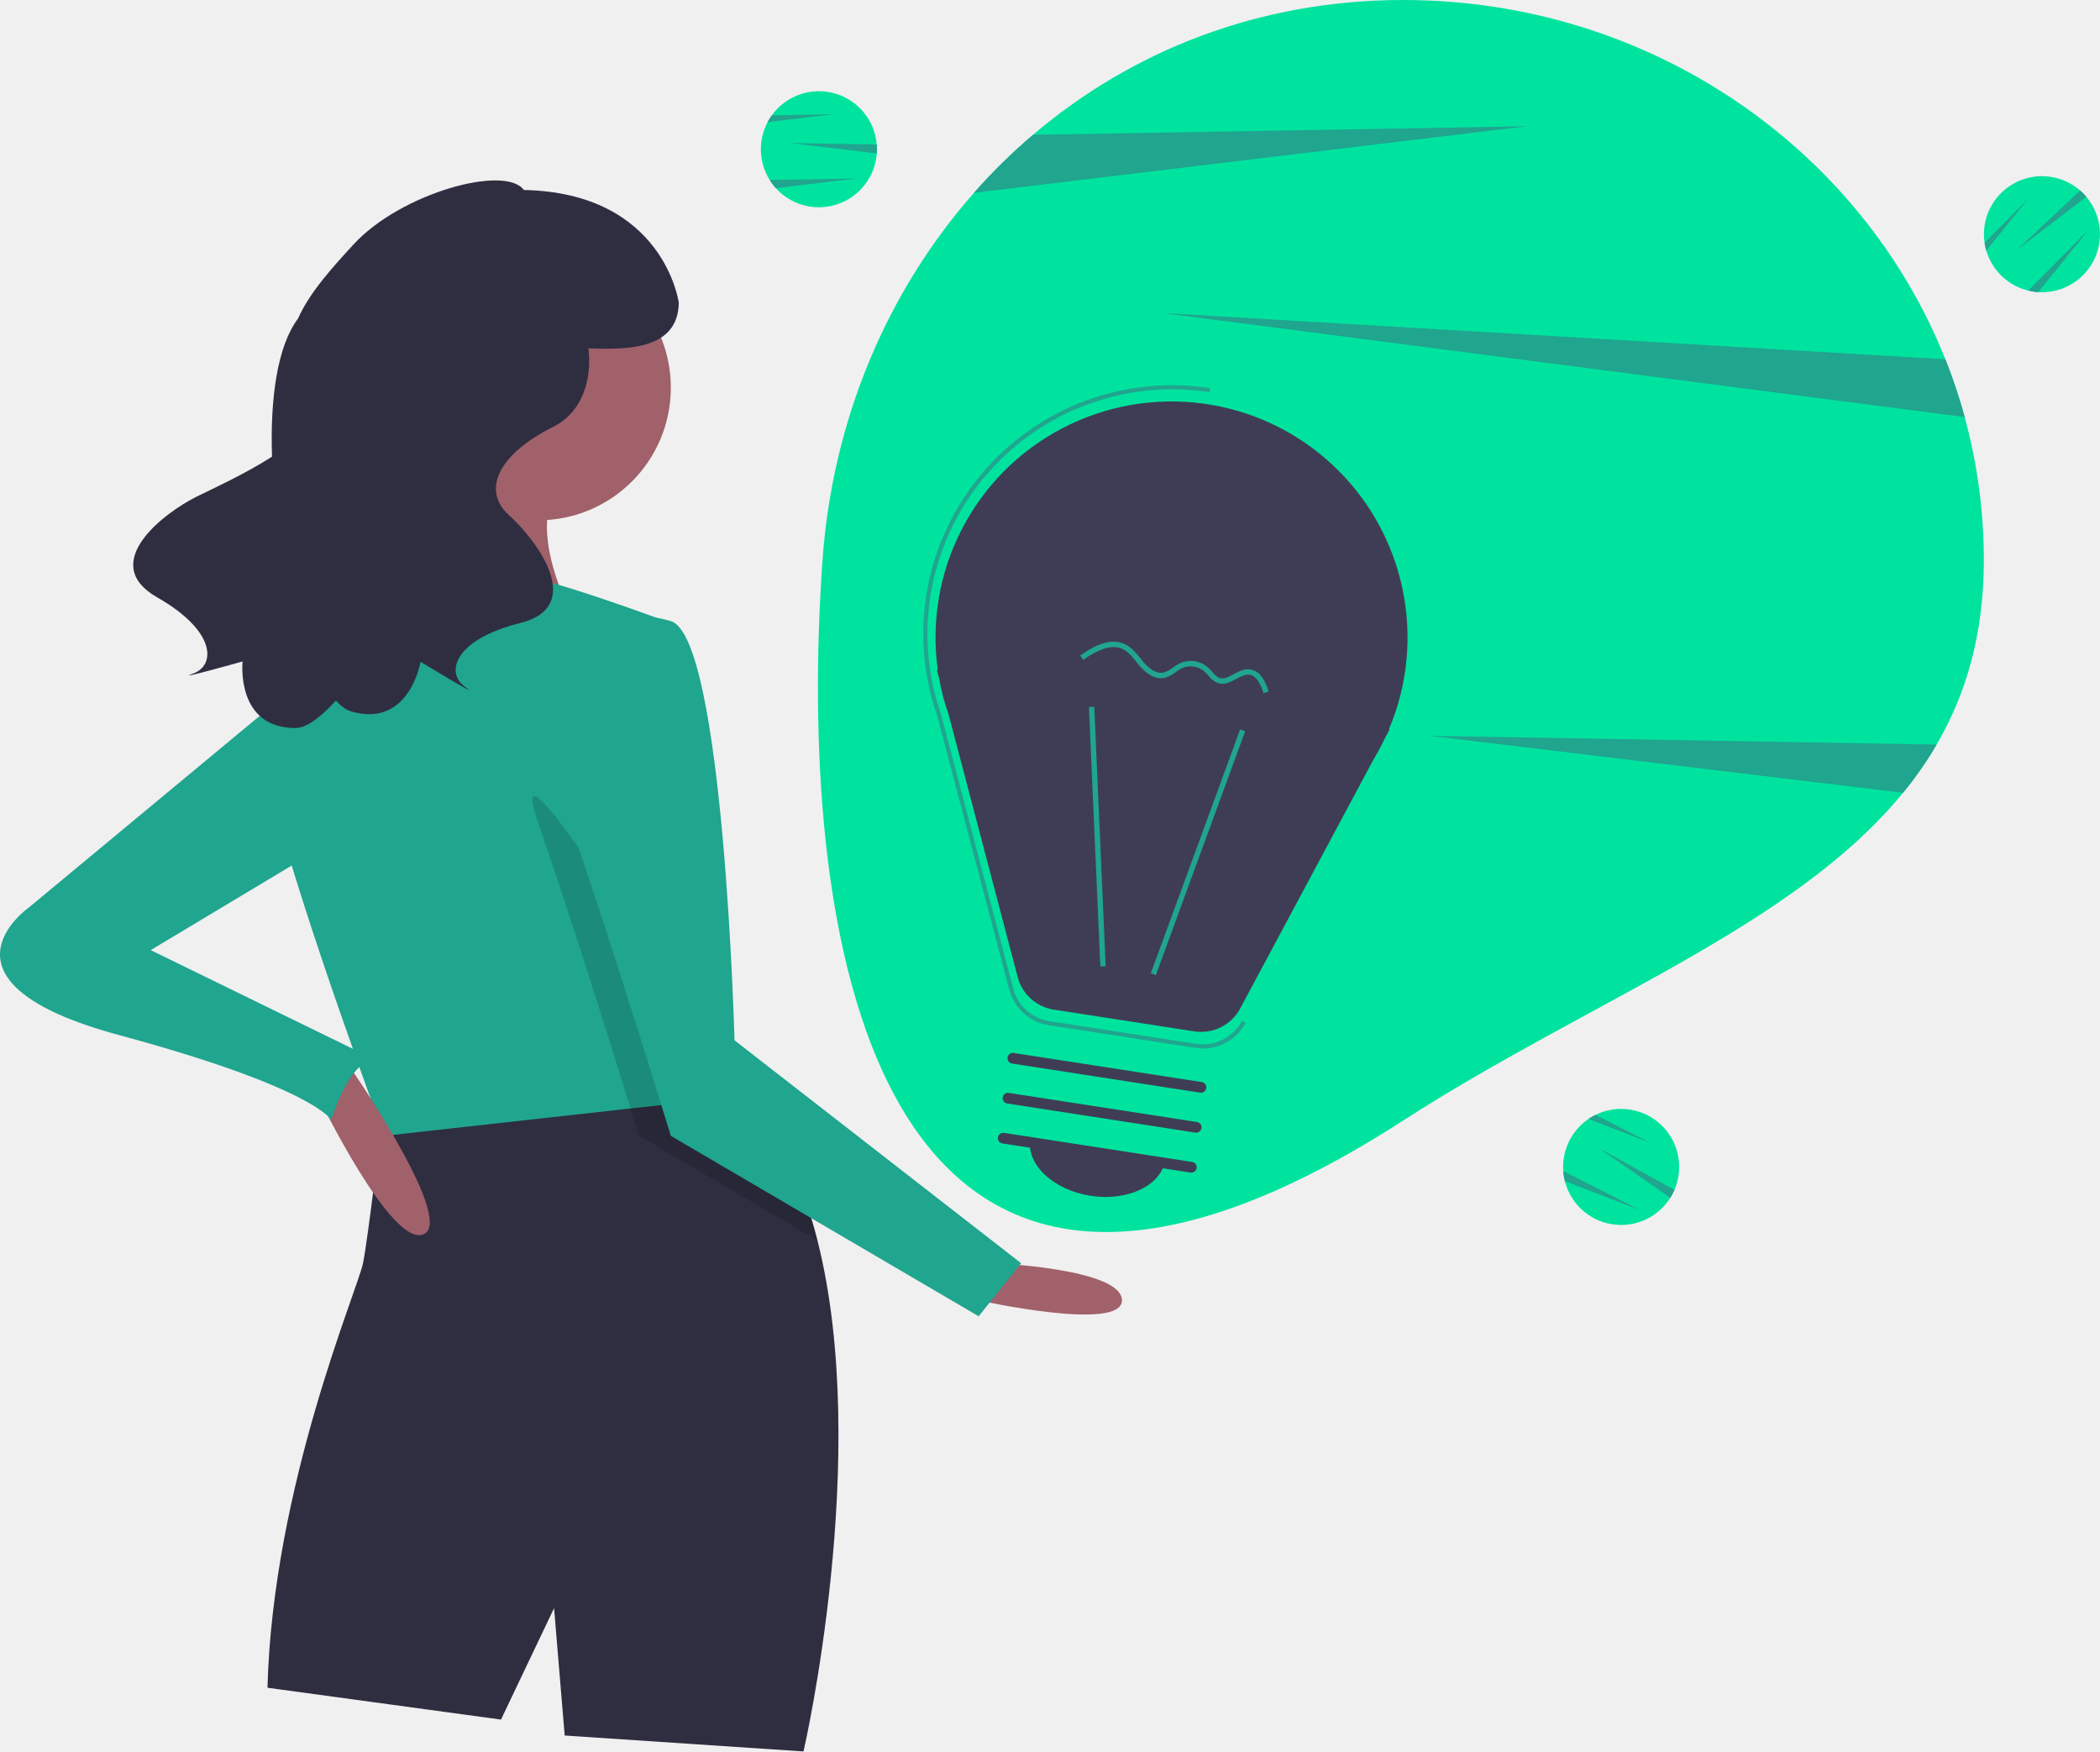
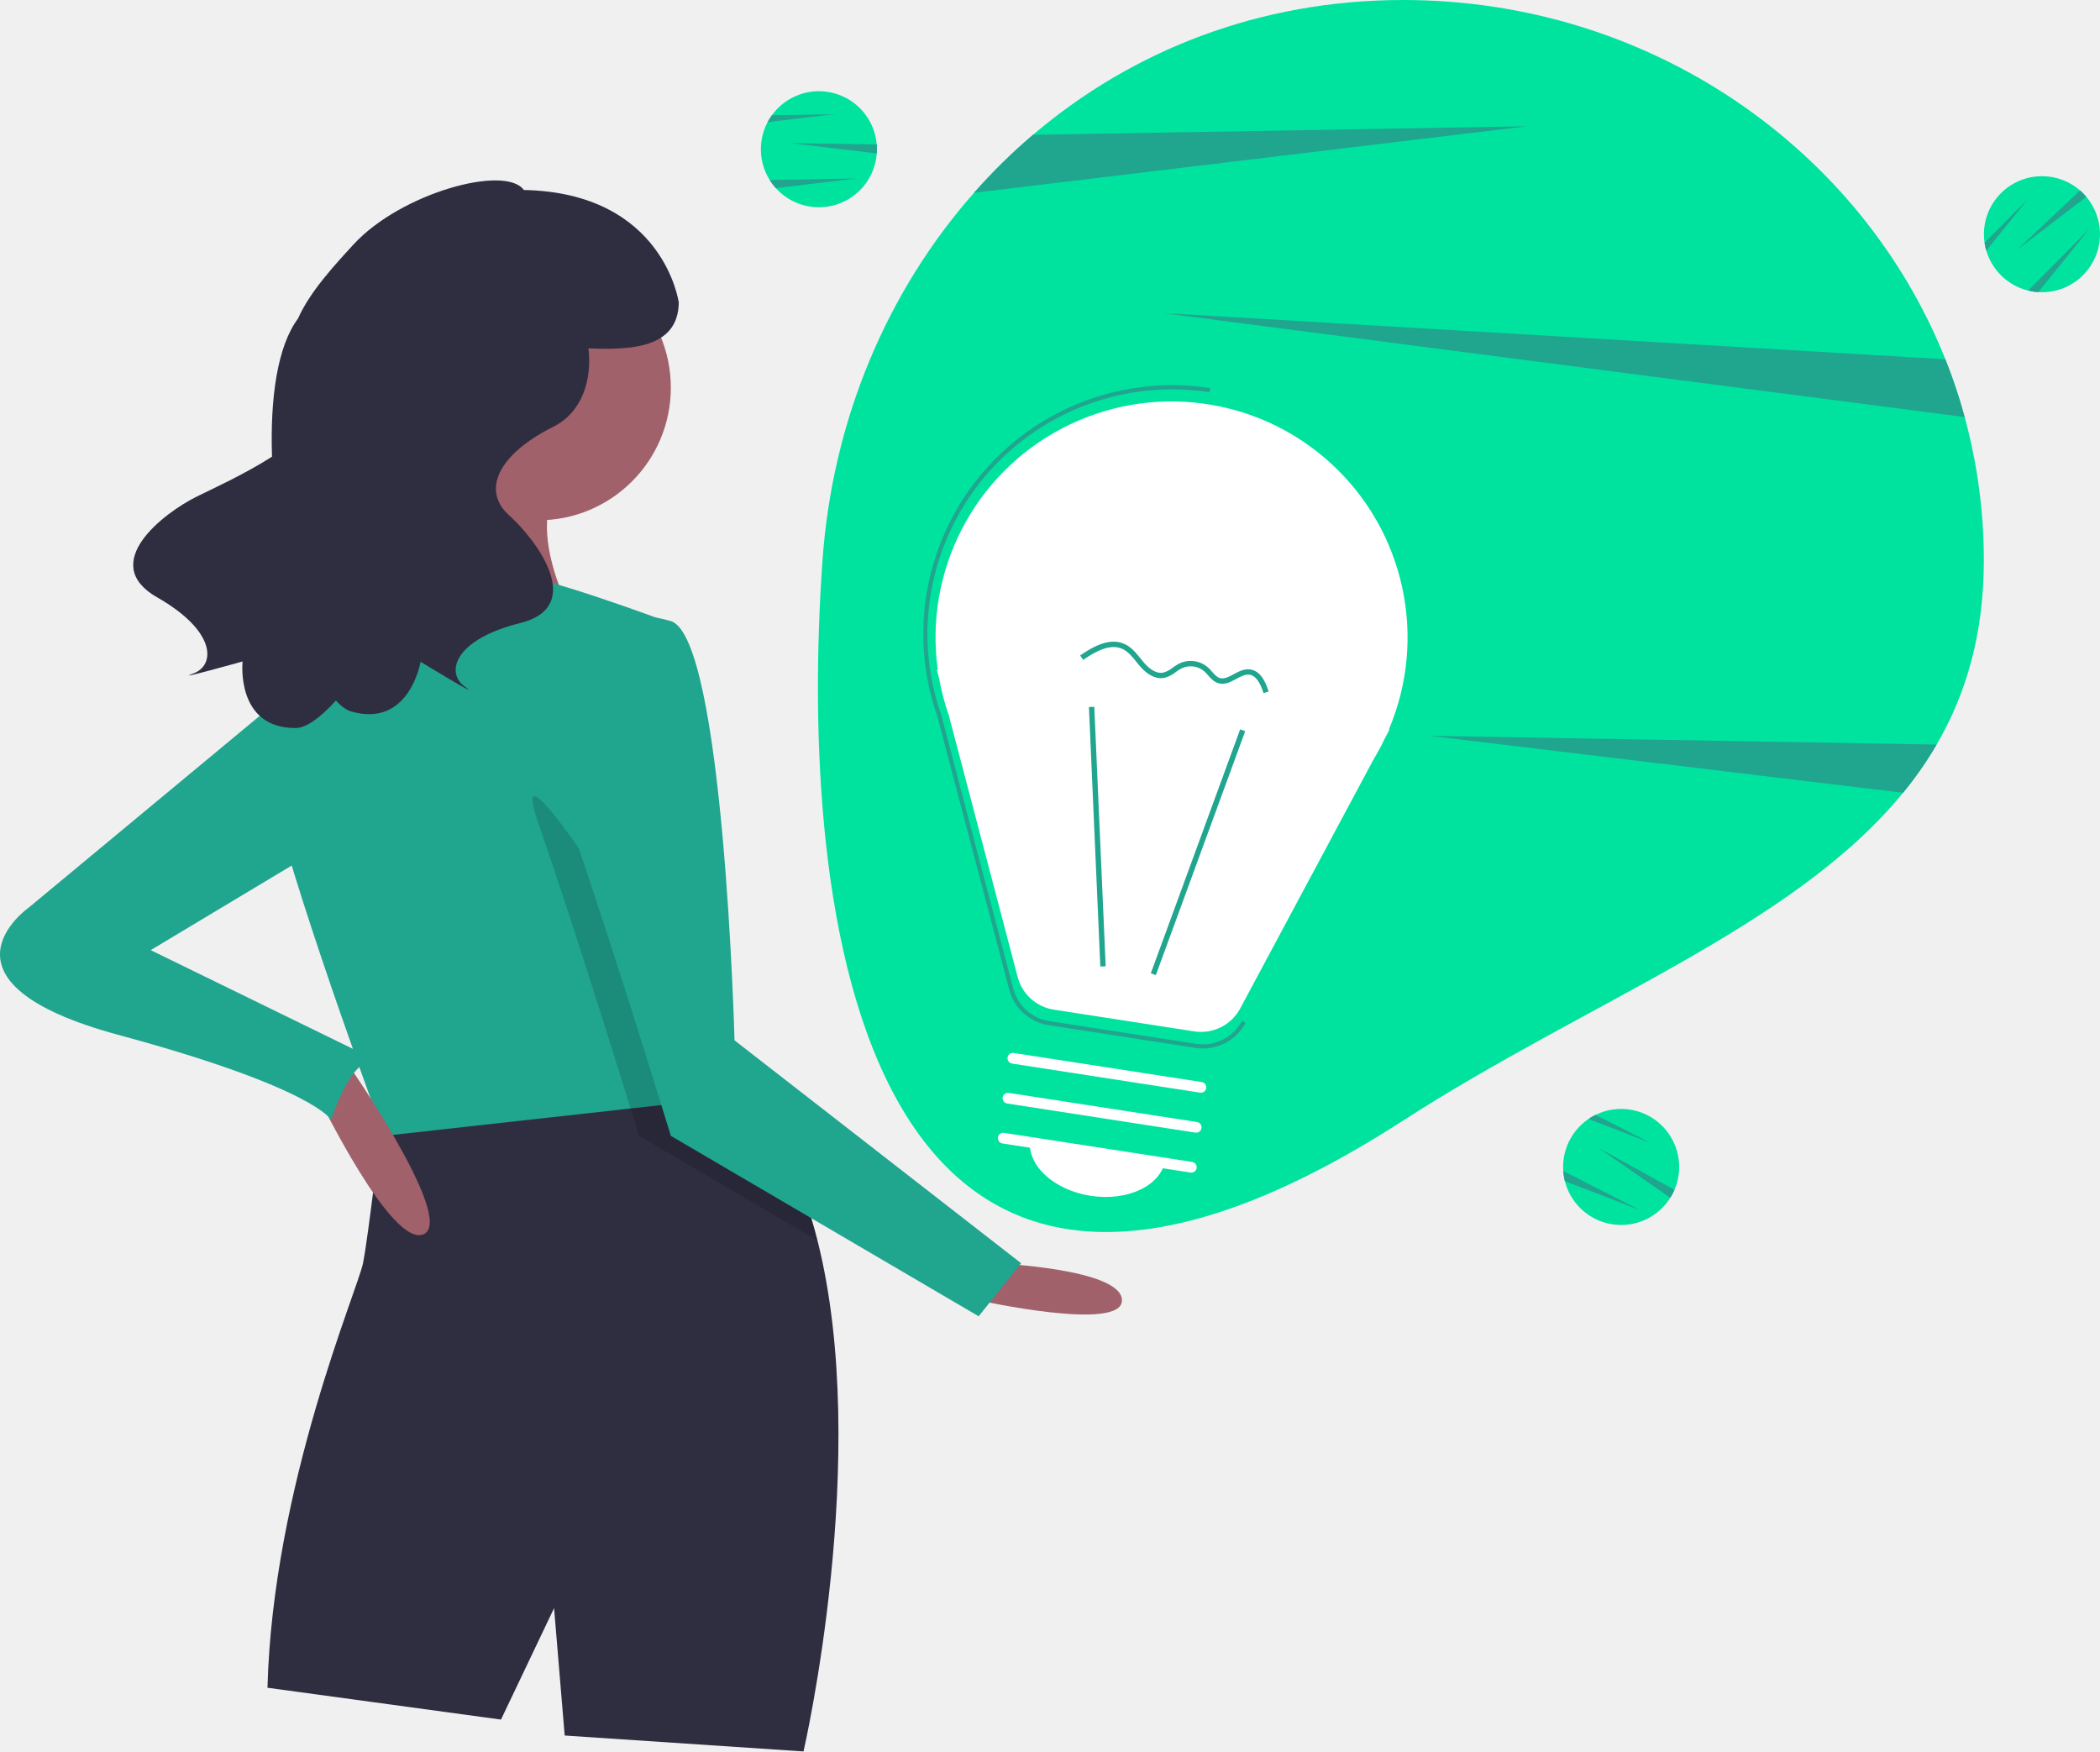
<svg xmlns="http://www.w3.org/2000/svg" id="b6fe4ea4-91cd-4e88-acbb-2663d3326f54" data-name="Layer 1" width="1013.03" height="844.995" viewBox="0 0 1013.03 844.995">
  <path d="M1050.484,297.813c0,35.17-8.33,64.12-22.78,88.92a177.678,177.678,0,0,1-16.19,23.25c-53.12,64.97-151.88,100.53-241.14,158.13-263.48,170.02-292.02-102.42-280.12-270.3,4.8-67.74,31.18-129.79,73.09-177.3a278.221,278.221,0,0,1,28.45-27.97c47.58-40.52,109.05-65.04,178.58-65.04,119.29,0,221.16,71.95,261.55,173.34a261.85,261.85,0,0,1,18.56,96.97Z" transform="translate(-93.48517 -27.50272)" fill="#00e39f" />
  <path d="M830.054,88.423l-266.71,32.09a278.221,278.221,0,0,1,28.45-27.97Z" transform="translate(-93.48517 -27.50272)" fill="#20a58f" />
  <path d="M1027.704,386.733a177.678,177.678,0,0,1-16.19,23.25l-228.46-27.48Z" transform="translate(-93.48517 -27.50272)" fill="#20a58f" />
  <path d="M1041.244,228.723l-387.19-50.22,377.87,22.34A260.439,260.439,0,0,1,1041.244,228.723Z" transform="translate(-93.48517 -27.50272)" fill="#20a58f" />
  <path d="M516.519,99.505c0,.69-.02,1.37-.08,2.04a27.997,27.997,0,1,1-52.68-15.11,25.74,25.74,0,0,1,2.06-3.31,27.989,27.989,0,0,1,50.6,14.1C516.489,97.975,516.519,98.735,516.519,99.505Z" transform="translate(-93.48517 -27.50272)" fill="#00e39f" />
  <path d="M516.519,99.505c0,.69-.02,1.37-.08,2.04l-41.92-5.04,41.9.72C516.489,97.975,516.519,98.735,516.519,99.505Z" transform="translate(-93.48517 -27.50272)" fill="#20a58f" />
  <path d="M506.519,113.615l-38.78,4.67a28.057,28.057,0,0,1-2.96-3.95Z" transform="translate(-93.48517 -27.50272)" fill="#20a58f" />
  <path d="M495.519,82.615l-31.76,3.82a25.74,25.74,0,0,1,2.06-3.31Z" transform="translate(-93.48517 -27.50272)" fill="#20a58f" />
  <path d="M900.251,603.631c-.323.609-.66,1.201-1.027,1.764a27.997,27.997,0,1,1-39.45-38.042,25.739,25.739,0,0,1,3.371-1.958,27.989,27.989,0,0,1,38.086,36.175C900.942,602.265,900.612,602.95,900.251,603.631Z" transform="translate(-93.48517 -27.50272)" fill="#00e39f" />
  <path d="M900.251,603.631c-.323.609-.66,1.201-1.027,1.764L864.558,581.292l36.674,20.278C900.942,602.265,900.612,602.95,900.251,603.631Z" transform="translate(-93.48517 -27.50272)" fill="#20a58f" />
  <path d="M884.804,611.406l-36.444-14.054a28.057,28.057,0,0,1-.763-4.877Z" transform="translate(-93.48517 -27.50272)" fill="#20a58f" />
  <path d="M889.619,578.867l-29.845-11.514a25.739,25.739,0,0,1,3.371-1.958Z" transform="translate(-93.48517 -27.50272)" fill="#20a58f" />
  <path d="M1098.564,120.955c.482.494.942.995,1.367,1.516a27.997,27.997,0,1,1-48.264,25.964,25.739,25.739,0,0,1-.836-3.808,27.989,27.989,0,0,1,46.069-25.235C1097.474,119.881,1098.026,120.404,1098.564,120.955Z" transform="translate(-93.48517 -27.50272)" fill="#00e39f" />
  <path d="M1098.564,120.955c.482.494.942.995,1.367,1.516l-33.53,25.66,30.499-28.739C1097.474,119.881,1098.026,120.404,1098.564,120.955Z" transform="translate(-93.48517 -27.50272)" fill="#20a58f" />
  <path d="M1101.256,138.039l-24.502,30.419a28.057,28.057,0,0,1-4.877-.761Z" transform="translate(-93.48517 -27.50272)" fill="#20a58f" />
  <path d="M1071.737,123.526l-20.07,24.91a25.739,25.739,0,0,1-.836-3.808Z" transform="translate(-93.48517 -27.50272)" fill="#20a58f" />
  <path d="M573.266,636.956s61.446,2.56,61.446,17.922-69.126,0-69.126,0Z" transform="translate(-93.48517 -27.50272)" fill="#a0616a" />
  <path d="M481.097,872.497l-115.21-7.681L360.766,803.371l-25.602,53.765-112.65-15.361c2.56-97.289,43.524-192.017,46.084-204.819s8.679-65.696,8.679-65.696c11.188-23.733,69.817-25.961,115.774-23.81,19.048.871,35.946,2.509,46.366,3.687,6.887.768,10.958,1.331,10.958,1.331,18.357,18.92,30.185,44.702,37.456,73.504C514.047,729.739,481.097,872.497,481.097,872.497Z" transform="translate(-93.48517 -27.50272)" fill="#2f2e41" />
  <circle cx="259.6" cy="187.015" r="64.006" fill="#a0616a" />
  <path d="M309.562,229.879S291.64,309.246,263.477,332.288s110.09,0,110.09,0-30.723-51.205-7.681-74.247S309.562,229.879,309.562,229.879Z" transform="translate(-93.48517 -27.50272)" fill="#a0616a" />
  <path d="M440.133,557.589,397.659,562.299,278.839,575.51s-.563-1.511-1.562-4.25c-8.628-23.529-50.18-138.022-54.763-172.406-5.12-38.403,48.644-84.488,48.644-84.488s51.205-10.241,66.566-10.241,76.807,23.042,76.807,23.042l22.914,206.124,1.971,17.845Z" transform="translate(-93.48517 -27.50272)" fill="#20a58f" />
  <path d="M487.831,625.972,401.73,575.51s-1.511-4.916-4.071-13.211c-1.28-4.148-2.841-9.166-4.608-14.849-9.934-31.901-26.601-84.539-39.965-122.993-20.482-58.885,79.367,104.97,79.367,104.97l4.992,3.866,1.971,17.845c6.887.768,10.958,1.331,10.958,1.331C468.731,571.388,480.56,597.17,487.831,625.972Z" transform="translate(-93.48517 -27.50272)" opacity="0.15" />
  <path d="M373.567,332.288s-25.602,33.283-5.12,92.168,48.644,151.054,48.644,151.054l148.493,87.048,20.482-25.602L447.814,529.426s-5.12-194.578-30.723-202.258S373.567,332.288,373.567,332.288Z" transform="translate(-93.48517 -27.50272)" fill="#20a58f" />
  <path d="M246.836,556.309s35.843,74.247,51.205,66.566S259.637,538.387,259.637,538.387Z" transform="translate(-93.48517 -27.50272)" fill="#a0616a" />
  <path d="M242.996,352.77,107.303,465.42s-51.205,35.843,43.524,61.446S253.237,567.83,253.237,567.83s10.241-33.283,23.042-28.163l-110.09-53.765,89.608-53.765Z" transform="translate(-93.48517 -27.50272)" fill="#20a58f" />
  <path d="M188.459,267.052c7.122-3.527,22.848-10.645,36.243-19.22-.939-27.898,2.496-53.223,12.552-66.647,5.645-12.817,17.498-25.648,26.781-35.753,22.798-24.815,73.21-38.667,82.151-26.268,67.625,1.335,74.745,54.343,74.745,54.343-.352,22.172-23.396,22.873-43.582,22.066,1.808,15.136-3.01,30.864-16.96,37.839-26.676,13.338-34.679,30.677-21.341,42.682s37.346,44.015,5.335,52.018-36.013,24.009-26.676,30.678S296.368,346.784,296.368,346.784s-5.335,32.011-33.345,24.008c-2.51-.717-5.019-2.555-7.485-5.303-7.565,8.312-14.313,13.227-19.4,13.254-29.13.154-25.637-32.11-25.637-32.11s-34.576,9.71-23.787,5.806,11.251-20.396-17.417-36.734S172.379,275.015,188.459,267.052Z" transform="translate(-93.48517 -27.50272)" fill="#2f2e41" />
-   <path d="M545.869,350.684l-.464-.061,1.133,4.306a113.176,113.176,0,0,0,4.65,17.677L584.414,498.913a21.408,21.408,0,0,0,17.431,15.71l67.76,10.483a21.408,21.408,0,0,0,22.146-11.052l64.394-120.276a113.003,113.003,0,0,0,5.508-10.288l2.186-4.084-.341-.045a113.847,113.847,0,1,0-217.629-28.678Z" transform="translate(-93.48517 -27.50272)" fill="#3f3d56" />
+   <path d="M545.869,350.684l-.464-.061,1.133,4.306a113.176,113.176,0,0,0,4.65,17.677L584.414,498.913a21.408,21.408,0,0,0,17.431,15.71l67.76,10.483a21.408,21.408,0,0,0,22.146-11.052l64.394-120.276a113.003,113.003,0,0,0,5.508-10.288l2.186-4.084-.341-.045a113.847,113.847,0,1,0-217.629-28.678Z" transform="translate(-93.48517 -27.50272)" fill="#ffffff" />
  <path d="M673.763,533.358a23.298,23.298,0,0,1-3.564-.274l-70.828-10.958a23.371,23.371,0,0,1-19.034-17.155L545.606,372.945a119.056,119.056,0,0,1-4.878-18.556l-.878-5.776A120.026,120.026,0,0,1,677.242,214.75l-.307,1.977a118.069,118.069,0,0,0-134.931,132.913l.675,4.32a118.281,118.281,0,0,0,4.837,18.4l34.754,132.103a21.37,21.37,0,0,0,17.405,15.688l70.828,10.958a21.407,21.407,0,0,0,22.114-11.036l1.764.943A23.421,23.421,0,0,1,673.763,533.358Z" transform="translate(-93.48517 -27.50272)" fill="#20a58f" />
  <rect x="608.739" y="437.38" width="125.314" height="2.587" transform="translate(-64.90222 890.7514) rotate(-69.88499)" fill="#20a58f" />
  <rect x="621.528" y="368.501" width="2.587" height="125.314" transform="translate(-111.8108 0.25189) rotate(-2.51583)" fill="#20a58f" />
-   <path d="M667.775,593.213l-90.757-14.04a2.587,2.587,0,0,1,.791-5.113l90.757,14.04a2.587,2.587,0,1,1-.791,5.113Z" transform="translate(-93.48517 -27.50272)" fill="#3f3d56" />
-   <path d="M670.102,573.941l-90.757-14.04a2.587,2.587,0,1,1,.791-5.113l90.757,14.04a2.587,2.587,0,1,1-.791,5.113Z" transform="translate(-93.48517 -27.50272)" fill="#3f3d56" />
-   <path d="M672.429,554.668,581.672,540.627a2.587,2.587,0,0,1,.791-5.113l90.757,14.04a2.587,2.587,0,0,1-.791,5.113Z" transform="translate(-93.48517 -27.50272)" fill="#3f3d56" />
-   <path d="M619.575,604.429c18.002,2.785,34.148-4.99,36.063-17.367l-65.192-10.085C588.532,589.353,601.573,601.644,619.575,604.429Z" transform="translate(-93.48517 -27.50272)" fill="#3f3d56" />
+   <path d="M667.775,593.213l-90.757-14.04a2.587,2.587,0,0,1,.791-5.113l90.757,14.04a2.587,2.587,0,1,1-.791,5.113Z" transform="translate(-93.48517 -27.50272)" fill="#ffffff" />
+   <path d="M670.102,573.941l-90.757-14.04a2.587,2.587,0,1,1,.791-5.113l90.757,14.04a2.587,2.587,0,1,1-.791,5.113Z" transform="translate(-93.48517 -27.50272)" fill="#ffffff" />
+   <path d="M672.429,554.668,581.672,540.627a2.587,2.587,0,0,1,.791-5.113l90.757,14.04a2.587,2.587,0,0,1-.791,5.113Z" transform="translate(-93.48517 -27.50272)" fill="#ffffff" />
+   <path d="M619.575,604.429c18.002,2.785,34.148-4.99,36.063-17.367l-65.192-10.085C588.532,589.353,601.573,601.644,619.575,604.429Z" transform="translate(-93.48517 -27.50272)" fill="#ffffff" />
  <path d="M652.199,354.602c-3.872-.598-7.076-3.659-8.833-5.711-.576-.673-1.137-1.37-1.699-2.07-2.046-2.546-3.977-4.951-6.666-6.205-5.937-2.77-12.932,1.099-18.989,5.25l-1.463-2.133c6.659-4.565,14.424-8.782,21.546-5.461,3.235,1.509,5.449,4.265,7.589,6.929.545.679,1.089,1.355,1.647,2.008,1.826,2.133,5.469,5.589,9.372,4.792a12.598,12.598,0,0,0,4.495-2.38,24.077,24.077,0,0,1,3.181-2.007,12.669,12.669,0,0,1,13.907,1.965,25.024,25.024,0,0,1,1.887,1.996c1.164,1.327,2.262,2.579,3.692,3.034,2.114.676,4.349-.533,6.717-1.809,2.442-1.318,4.966-2.681,7.83-2.345.093.011.187.024.279.038,5.096.788,7.445,6.424,8.774,10.629l-2.467.779c-1.806-5.717-4.006-8.56-6.889-8.877-2.051-.241-4.114.872-6.298,2.051-2.738,1.478-5.571,3.007-8.731,1.998-2.115-.673-3.507-2.259-4.852-3.792a22.797,22.797,0,0,0-1.688-1.793,10.165,10.165,0,0,0-11.012-1.557,21.837,21.837,0,0,0-2.836,1.801,14.697,14.697,0,0,1-5.47,2.802A8.504,8.504,0,0,1,652.199,354.602Z" transform="translate(-93.48517 -27.50272)" fill="#20a58f" />
</svg>
